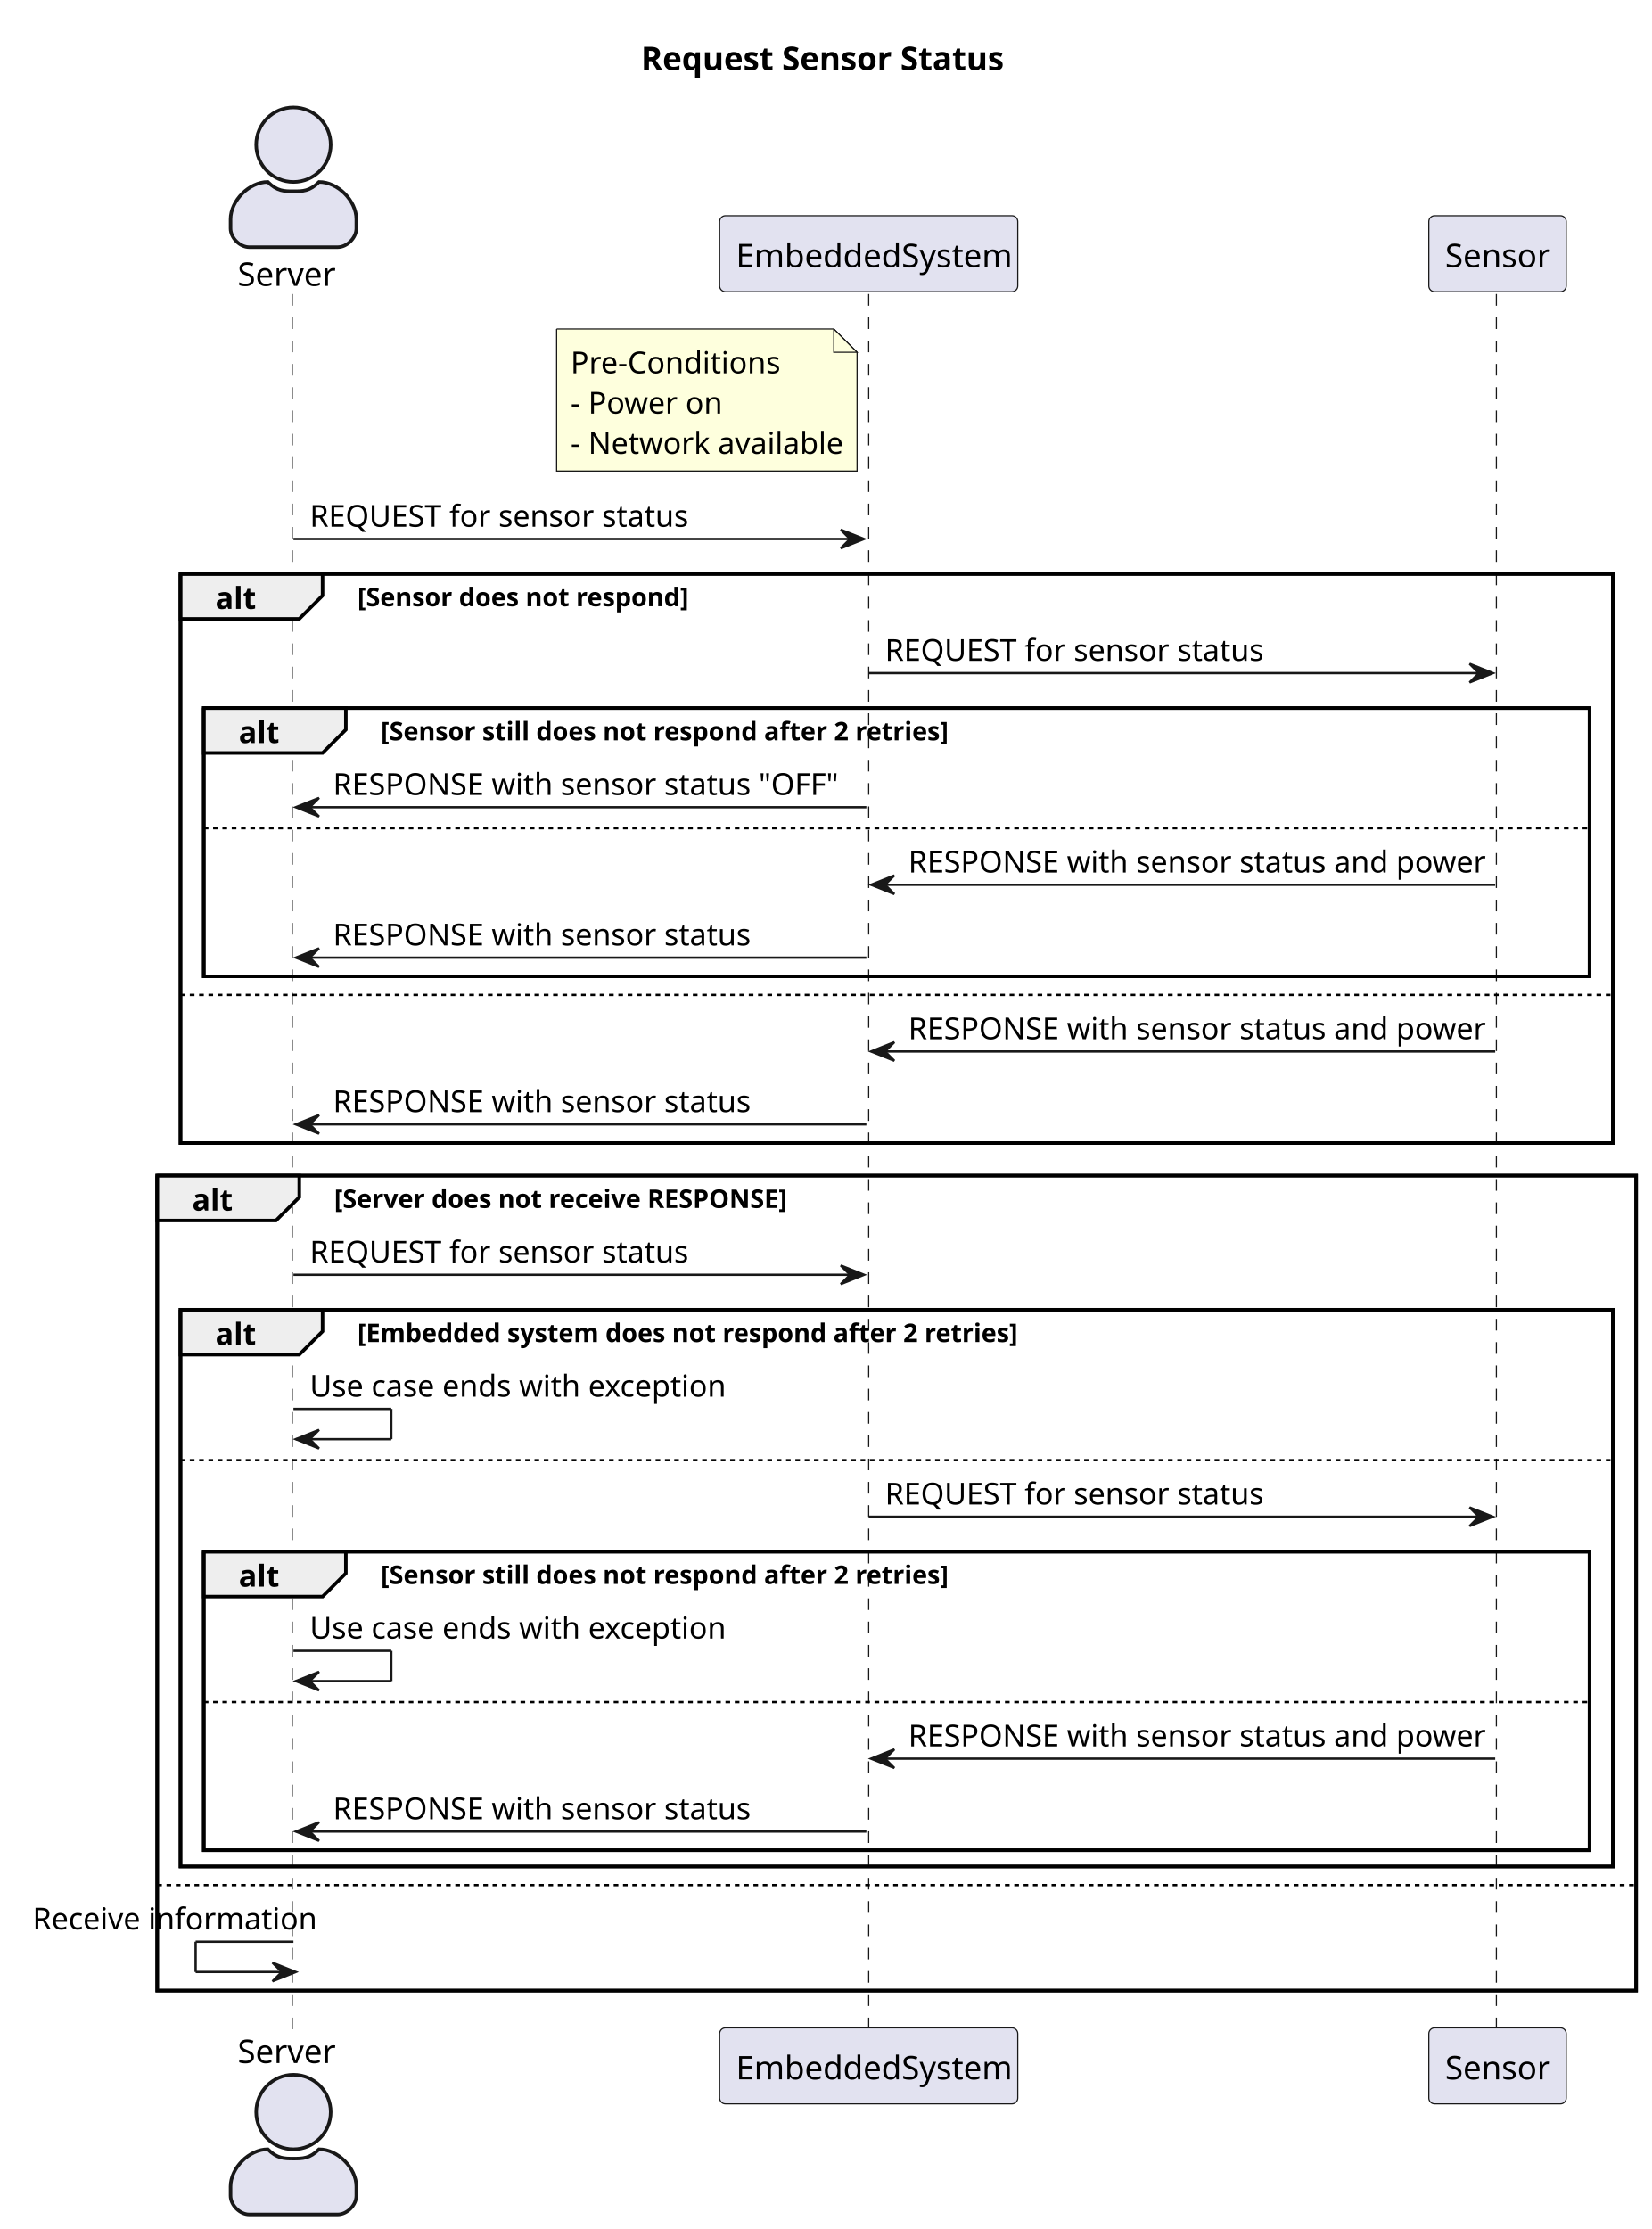
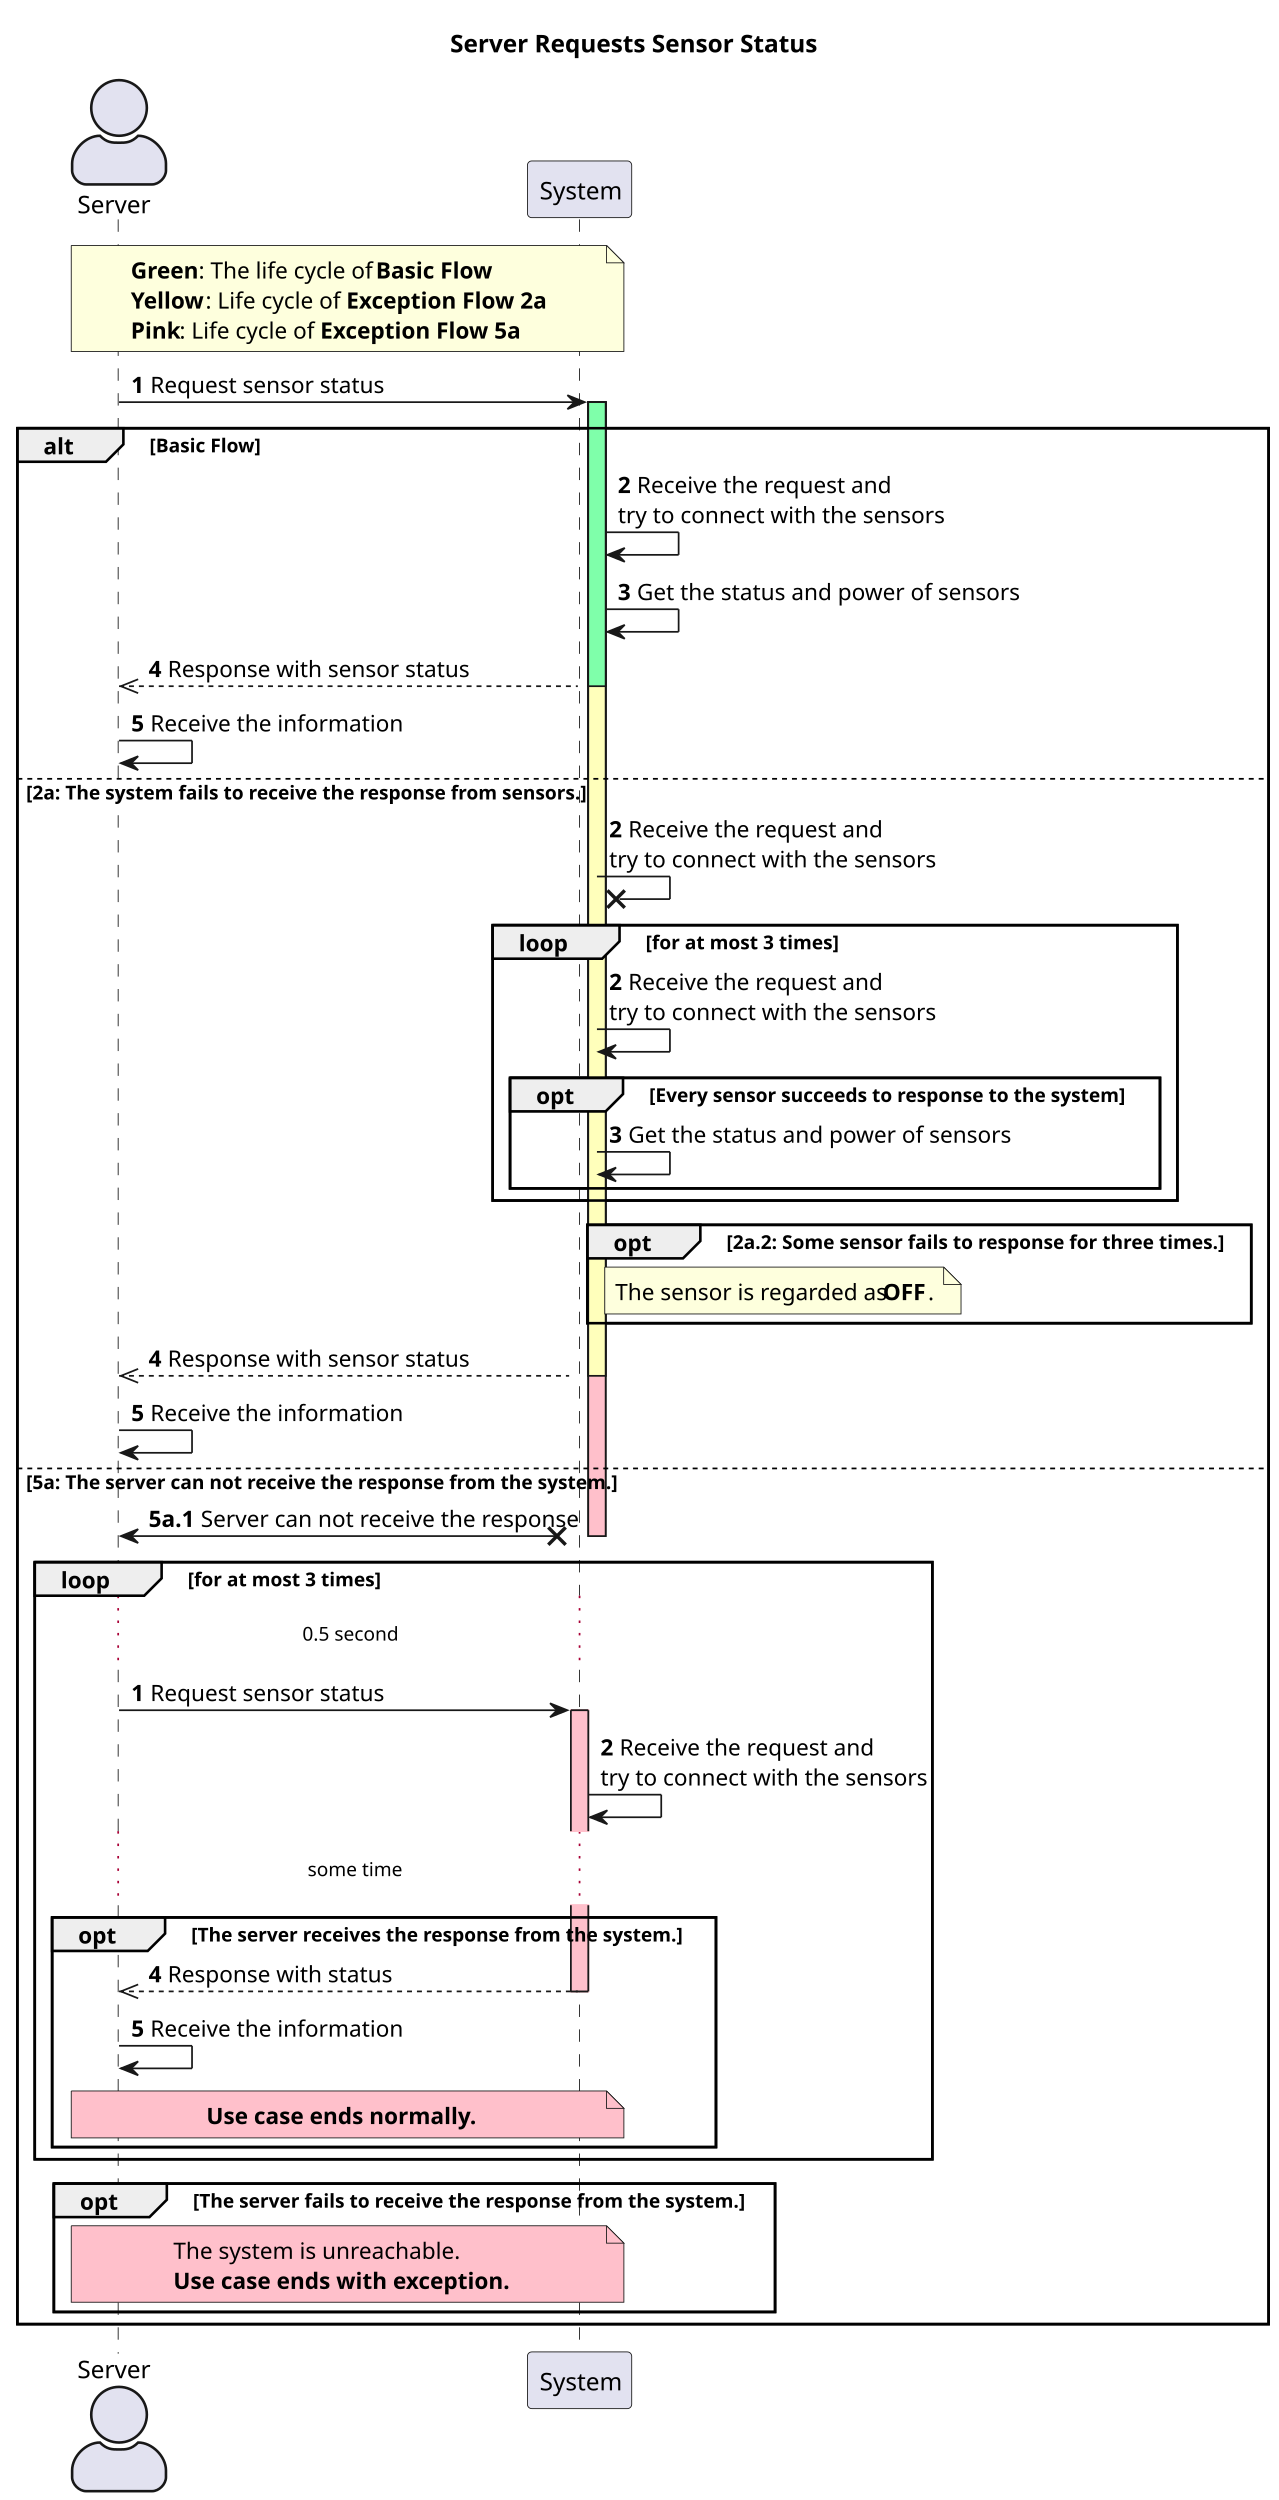
- <svg xmlns="http://www.w3.org/2000/svg" contentStyleType="text/css" height="957px" preserveAspectRatio="none" style="width:709px;height:957px;background:#FFFFFF;" version="1.1" viewBox="0 0 709 957" width="709px" zoomAndPan="magnify">
+ <svg xmlns="http://www.w3.org/2000/svg" contentStyleType="text/css" height="1008px" preserveAspectRatio="none" style="width:515px;height:1007px;background:#FFFFFF;" version="1.1" viewBox="0 0 515 1007" width="515.9px" zoomAndPan="magnify">
  <defs />
  <g>
-     <text fill="#000000" font-family="sans-serif" font-size="14" font-weight="bold" lengthAdjust="spacing" textLength="161" x="275.25" y="30.107">Request Sensor Status</text>
-     <rect fill="none" height="244.328" style="stroke:#000000;stroke-width:1.5;" width="615" x="77.5" y="246.406" />
-     <rect fill="none" height="115.164" style="stroke:#000000;stroke-width:1.5;" width="595" x="87.5" y="303.988" />
-     <rect fill="none" height="349.91" style="stroke:#000000;stroke-width:1.5;" width="635" x="67.5" y="504.734" />
-     <rect fill="none" height="239.037" style="stroke:#000000;stroke-width:1.5;" width="615" x="77.5" y="562.316" />
-     <rect fill="none" height="128.164" style="stroke:#000000;stroke-width:1.5;" width="595" x="87.5" y="666.189" />
-     <line style="stroke:#181818;stroke-width:0.5;stroke-dasharray:5.0,5.0;" x1="125.5" x2="125.5" y1="126.242" y2="871.644" />
-     <line style="stroke:#181818;stroke-width:0.5;stroke-dasharray:5.0,5.0;" x1="373" x2="373" y1="126.242" y2="871.644" />
-     <line style="stroke:#181818;stroke-width:0.5;stroke-dasharray:5.0,5.0;" x1="642.5" x2="642.5" y1="126.242" y2="871.644" />
-     <text fill="#000000" font-family="sans-serif" font-size="14" lengthAdjust="spacing" textLength="42" x="102" y="122.728">Server</text>
-     <ellipse cx="126" cy="62.121" fill="#E2E2F0" rx="16" ry="16" style="stroke:#181818;stroke-width:1.5;" />
-     <path d="M126,82.121 C130,82.121 133,82.121 137,78.121 C145,78.121 153,86.121 153,94.121 L153,98.121 C153,102.121 149,106.121 145,106.121 L107,106.121 C103,106.121 99,102.121 99,98.121 L99,94.121 C99,86.121 107,78.121 115,78.121 C119,82.121 122,82.121 126,82.121 " fill="#E2E2F0" style="stroke:#181818;stroke-width:1.5;" />
-     <text fill="#000000" font-family="sans-serif" font-size="14" lengthAdjust="spacing" textLength="42" x="102" y="885.752">Server</text>
-     <ellipse cx="126" cy="906.766" fill="#E2E2F0" rx="16" ry="16" style="stroke:#181818;stroke-width:1.5;" />
-     <path d="M126,926.766 C130,926.766 133,926.766 137,922.766 C145,922.766 153,930.766 153,938.766 L153,942.766 C153,946.766 149,950.766 145,950.766 L107,950.766 C103,950.766 99,946.766 99,942.766 L99,938.766 C99,930.766 107,922.766 115,922.766 C119,926.766 122,926.766 126,926.766 " fill="#E2E2F0" style="stroke:#181818;stroke-width:1.5;" />
-     <rect fill="#E2E2F0" height="32.621" rx="2.5" ry="2.5" style="stroke:#181818;stroke-width:0.5;" width="128" x="309" y="92.621" />
-     <text fill="#000000" font-family="sans-serif" font-size="14" lengthAdjust="spacing" textLength="114" x="316" y="114.728">EmbeddedSystem</text>
-     <rect fill="#E2E2F0" height="32.621" rx="2.5" ry="2.5" style="stroke:#181818;stroke-width:0.5;" width="128" x="309" y="870.644" />
-     <text fill="#000000" font-family="sans-serif" font-size="14" lengthAdjust="spacing" textLength="114" x="316" y="892.752">EmbeddedSystem</text>
-     <rect fill="#E2E2F0" height="32.621" rx="2.5" ry="2.5" style="stroke:#181818;stroke-width:0.5;" width="59" x="613.5" y="92.621" />
-     <text fill="#000000" font-family="sans-serif" font-size="14" lengthAdjust="spacing" textLength="45" x="620.5" y="114.728">Sensor</text>
-     <rect fill="#E2E2F0" height="32.621" rx="2.5" ry="2.5" style="stroke:#181818;stroke-width:0.5;" width="59" x="613.5" y="870.644" />
-     <text fill="#000000" font-family="sans-serif" font-size="14" lengthAdjust="spacing" textLength="45" x="620.5" y="892.752">Sensor</text>
-     <path d="M239,141.242 L239,202.242 L368,202.242 L368,151.242 L358,141.242 L239,141.242 " fill="#FEFFDD" style="stroke:#181818;stroke-width:0.5;" />
-     <path d="M358,141.242 L358,151.242 L368,151.242 L358,141.242 " fill="#FEFFDD" style="stroke:#181818;stroke-width:0.5;" />
-     <text fill="#000000" font-family="sans-serif" font-size="13" lengthAdjust="spacing" textLength="85" x="245" y="160.27">Pre-Conditions</text>
-     <text fill="#000000" font-family="sans-serif" font-size="13" lengthAdjust="spacing" textLength="62" x="245" y="177.561">- Power on</text>
-     <text fill="#000000" font-family="sans-serif" font-size="13" lengthAdjust="spacing" textLength="108" x="245" y="194.852">- Network available</text>
-     <polygon fill="#181818" points="361,227.406,371,231.406,361,235.406,365,231.406" style="stroke:#181818;stroke-width:1.0;" />
-     <line style="stroke:#181818;stroke-width:1.0;" x1="126" x2="367" y1="231.406" y2="231.406" />
-     <text fill="#000000" font-family="sans-serif" font-size="13" lengthAdjust="spacing" textLength="163" x="133" y="226.144">REQUEST for sensor status</text>
-     <path d="M77.5,246.406 L138.5,246.406 L138.5,255.697 L128.5,265.697 L77.5,265.697 L77.5,246.406 " fill="#EEEEEE" style="stroke:#000000;stroke-width:1.5;" />
-     <rect fill="none" height="244.328" style="stroke:#000000;stroke-width:1.5;" width="615" x="77.5" y="246.406" />
-     <text fill="#000000" font-family="sans-serif" font-size="13" font-weight="bold" lengthAdjust="spacing" textLength="16" x="92.5" y="261.435">alt</text>
-     <text fill="#000000" font-family="sans-serif" font-size="11" font-weight="bold" lengthAdjust="spacing" textLength="150" x="153.5" y="260.276">[Sensor does not respond]</text>
-     <polygon fill="#181818" points="631,284.988,641,288.988,631,292.988,635,288.988" style="stroke:#181818;stroke-width:1.0;" />
-     <line style="stroke:#181818;stroke-width:1.0;" x1="373" x2="637" y1="288.988" y2="288.988" />
-     <text fill="#000000" font-family="sans-serif" font-size="13" lengthAdjust="spacing" textLength="163" x="380" y="283.726">REQUEST for sensor status</text>
-     <path d="M87.5,303.988 L148.5,303.988 L148.5,313.279 L138.5,323.279 L87.5,323.279 L87.5,303.988 " fill="#EEEEEE" style="stroke:#000000;stroke-width:1.5;" />
-     <rect fill="none" height="115.164" style="stroke:#000000;stroke-width:1.5;" width="595" x="87.5" y="303.988" />
-     <text fill="#000000" font-family="sans-serif" font-size="13" font-weight="bold" lengthAdjust="spacing" textLength="16" x="102.5" y="319.017">alt</text>
-     <text fill="#000000" font-family="sans-serif" font-size="11" font-weight="bold" lengthAdjust="spacing" textLength="252" x="163.5" y="317.858">[Sensor still does not respond after 2 retries]</text>
-     <polygon fill="#181818" points="137,342.57,127,346.57,137,350.57,133,346.57" style="stroke:#181818;stroke-width:1.0;" />
-     <line style="stroke:#181818;stroke-width:1.0;" x1="131" x2="372" y1="346.57" y2="346.57" />
-     <text fill="#000000" font-family="sans-serif" font-size="13" lengthAdjust="spacing" textLength="223" x="143" y="341.308">RESPONSE with sensor status "OFF"</text>
-     <line style="stroke:#000000;stroke-width:1.0;stroke-dasharray:2.0,2.0;" x1="87.5" x2="682.5" y1="355.57" y2="355.57" />
-     <polygon fill="#181818" points="384,375.861,374,379.861,384,383.861,380,379.861" style="stroke:#181818;stroke-width:1.0;" />
-     <line style="stroke:#181818;stroke-width:1.0;" x1="378" x2="642" y1="379.861" y2="379.861" />
-     <text fill="#000000" font-family="sans-serif" font-size="13" lengthAdjust="spacing" textLength="246" x="390" y="374.599">RESPONSE with sensor status and power</text>
-     <polygon fill="#181818" points="137,407.152,127,411.152,137,415.152,133,411.152" style="stroke:#181818;stroke-width:1.0;" />
-     <line style="stroke:#181818;stroke-width:1.0;" x1="131" x2="372" y1="411.152" y2="411.152" />
-     <text fill="#000000" font-family="sans-serif" font-size="13" lengthAdjust="spacing" textLength="183" x="143" y="405.89">RESPONSE with sensor status</text>
-     <line style="stroke:#000000;stroke-width:1.0;stroke-dasharray:2.0,2.0;" x1="77.5" x2="692.5" y1="427.152" y2="427.152" />
-     <polygon fill="#181818" points="384,447.443,374,451.443,384,455.443,380,451.443" style="stroke:#181818;stroke-width:1.0;" />
-     <line style="stroke:#181818;stroke-width:1.0;" x1="378" x2="642" y1="451.443" y2="451.443" />
-     <text fill="#000000" font-family="sans-serif" font-size="13" lengthAdjust="spacing" textLength="246" x="390" y="446.181">RESPONSE with sensor status and power</text>
-     <polygon fill="#181818" points="137,478.734,127,482.734,137,486.734,133,482.734" style="stroke:#181818;stroke-width:1.0;" />
-     <line style="stroke:#181818;stroke-width:1.0;" x1="131" x2="372" y1="482.734" y2="482.734" />
-     <text fill="#000000" font-family="sans-serif" font-size="13" lengthAdjust="spacing" textLength="183" x="143" y="477.472">RESPONSE with sensor status</text>
-     <path d="M67.5,504.734 L128.5,504.734 L128.5,514.025 L118.5,524.025 L67.5,524.025 L67.5,504.734 " fill="#EEEEEE" style="stroke:#000000;stroke-width:1.5;" />
-     <rect fill="none" height="349.91" style="stroke:#000000;stroke-width:1.5;" width="635" x="67.5" y="504.734" />
-     <text fill="#000000" font-family="sans-serif" font-size="13" font-weight="bold" lengthAdjust="spacing" textLength="16" x="82.5" y="519.763">alt</text>
-     <text fill="#000000" font-family="sans-serif" font-size="11" font-weight="bold" lengthAdjust="spacing" textLength="199" x="143.5" y="518.605">[Server does not receive RESPONSE]</text>
-     <polygon fill="#181818" points="361,543.316,371,547.316,361,551.316,365,547.316" style="stroke:#181818;stroke-width:1.0;" />
-     <line style="stroke:#181818;stroke-width:1.0;" x1="126" x2="367" y1="547.316" y2="547.316" />
-     <text fill="#000000" font-family="sans-serif" font-size="13" lengthAdjust="spacing" textLength="163" x="133" y="542.054">REQUEST for sensor status</text>
-     <path d="M77.5,562.316 L138.5,562.316 L138.5,571.607 L128.5,581.607 L77.5,581.607 L77.5,562.316 " fill="#EEEEEE" style="stroke:#000000;stroke-width:1.5;" />
-     <rect fill="none" height="239.037" style="stroke:#000000;stroke-width:1.5;" width="615" x="77.5" y="562.316" />
-     <text fill="#000000" font-family="sans-serif" font-size="13" font-weight="bold" lengthAdjust="spacing" textLength="16" x="92.5" y="577.345">alt</text>
-     <text fill="#000000" font-family="sans-serif" font-size="11" font-weight="bold" lengthAdjust="spacing" textLength="293" x="153.5" y="576.187">[Embedded system does not respond after 2 retries]</text>
-     <line style="stroke:#181818;stroke-width:1.0;" x1="126" x2="168" y1="604.898" y2="604.898" />
-     <line style="stroke:#181818;stroke-width:1.0;" x1="168" x2="168" y1="604.898" y2="617.898" />
-     <line style="stroke:#181818;stroke-width:1.0;" x1="127" x2="168" y1="617.898" y2="617.898" />
-     <polygon fill="#181818" points="137,613.898,127,617.898,137,621.898,133,617.898" style="stroke:#181818;stroke-width:1.0;" />
-     <text fill="#000000" font-family="sans-serif" font-size="13" lengthAdjust="spacing" textLength="174" x="133" y="599.636">Use case ends with exception</text>
-     <line style="stroke:#000000;stroke-width:1.0;stroke-dasharray:2.0,2.0;" x1="77.5" x2="692.5" y1="626.898" y2="626.898" />
-     <polygon fill="#181818" points="631,647.189,641,651.189,631,655.189,635,651.189" style="stroke:#181818;stroke-width:1.0;" />
-     <line style="stroke:#181818;stroke-width:1.0;" x1="373" x2="637" y1="651.189" y2="651.189" />
-     <text fill="#000000" font-family="sans-serif" font-size="13" lengthAdjust="spacing" textLength="163" x="380" y="645.927">REQUEST for sensor status</text>
-     <path d="M87.5,666.189 L148.5,666.189 L148.5,675.481 L138.5,685.481 L87.5,685.481 L87.5,666.189 " fill="#EEEEEE" style="stroke:#000000;stroke-width:1.5;" />
-     <rect fill="none" height="128.164" style="stroke:#000000;stroke-width:1.5;" width="595" x="87.5" y="666.189" />
-     <text fill="#000000" font-family="sans-serif" font-size="13" font-weight="bold" lengthAdjust="spacing" textLength="16" x="102.5" y="681.218">alt</text>
-     <text fill="#000000" font-family="sans-serif" font-size="11" font-weight="bold" lengthAdjust="spacing" textLength="252" x="163.5" y="680.06">[Sensor still does not respond after 2 retries]</text>
-     <line style="stroke:#181818;stroke-width:1.0;" x1="126" x2="168" y1="708.771" y2="708.771" />
-     <line style="stroke:#181818;stroke-width:1.0;" x1="168" x2="168" y1="708.771" y2="721.771" />
-     <line style="stroke:#181818;stroke-width:1.0;" x1="127" x2="168" y1="721.771" y2="721.771" />
-     <polygon fill="#181818" points="137,717.771,127,721.771,137,725.771,133,721.771" style="stroke:#181818;stroke-width:1.0;" />
-     <text fill="#000000" font-family="sans-serif" font-size="13" lengthAdjust="spacing" textLength="174" x="133" y="703.509">Use case ends with exception</text>
-     <line style="stroke:#000000;stroke-width:1.0;stroke-dasharray:2.0,2.0;" x1="87.5" x2="682.5" y1="730.771" y2="730.771" />
-     <polygon fill="#181818" points="384,751.062,374,755.062,384,759.062,380,755.062" style="stroke:#181818;stroke-width:1.0;" />
-     <line style="stroke:#181818;stroke-width:1.0;" x1="378" x2="642" y1="755.062" y2="755.062" />
-     <text fill="#000000" font-family="sans-serif" font-size="13" lengthAdjust="spacing" textLength="246" x="390" y="749.8">RESPONSE with sensor status and power</text>
-     <polygon fill="#181818" points="137,782.354,127,786.354,137,790.354,133,786.354" style="stroke:#181818;stroke-width:1.0;" />
-     <line style="stroke:#181818;stroke-width:1.0;" x1="131" x2="372" y1="786.354" y2="786.354" />
-     <text fill="#000000" font-family="sans-serif" font-size="13" lengthAdjust="spacing" textLength="183" x="143" y="781.091">RESPONSE with sensor status</text>
-     <line style="stroke:#000000;stroke-width:1.0;stroke-dasharray:2.0,2.0;" x1="67.5" x2="702.5" y1="809.354" y2="809.354" />
-     <line style="stroke:#181818;stroke-width:1.0;" x1="84" x2="126" y1="833.644" y2="833.644" />
-     <line style="stroke:#181818;stroke-width:1.0;" x1="84" x2="84" y1="833.644" y2="846.644" />
-     <line style="stroke:#181818;stroke-width:1.0;" x1="84" x2="125" y1="846.644" y2="846.644" />
-     <polygon fill="#181818" points="117,842.644,127,846.644,117,850.644,121,846.644" style="stroke:#181818;stroke-width:1.0;" />
-     <text fill="#000000" font-family="sans-serif" font-size="13" lengthAdjust="spacing" textLength="112" x="14" y="828.382">Receive information</text>
+     <text fill="#000000" font-family="sans-serif" font-size="9.8" font-weight="bold" lengthAdjust="spacing" textLength="154.7" x="181.3" y="21.075">Server Requests Sensor Status</text>
+     <rect fill="#FFC0CB" height="456.75" style="stroke:#181818;stroke-width:0.7;" width="7" x="236.95" y="161.984" />
+     <rect fill="#FFFFBB" height="392.201" style="stroke:#181818;stroke-width:0.7;" width="7" x="236.95" y="161.984" />
+     <rect fill="#7FFFAA" height="114.419" style="stroke:#181818;stroke-width:0.7;" width="7" x="236.95" y="161.984" />
+     <rect fill="#FFC0CB" height="48.707" style="stroke:#FFC0CB;stroke-width:0.7;" width="7" x="229.95" y="688.883" />
+     <line style="stroke:#181818;stroke-width:0.7;" x1="229.95" x2="229.95" y1="688.883" y2="737.591" />
+     <line style="stroke:#181818;stroke-width:0.7;" x1="236.95" x2="236.95" y1="688.883" y2="737.591" />
+     <line style="stroke:#181818;stroke-width:0.7;" x1="229.95" x2="236.95" y1="688.883" y2="688.883" />
+     <rect fill="#FFC0CB" height="34.707" style="stroke:#FFC0CB;stroke-width:0.7;" width="7" x="229.95" y="767.432" />
+     <line style="stroke:#181818;stroke-width:0.7;" x1="229.95" x2="229.95" y1="767.432" y2="802.14" />
+     <line style="stroke:#181818;stroke-width:0.7;" x1="236.95" x2="236.95" y1="767.432" y2="802.14" />
+     <line style="stroke:#181818;stroke-width:0.7;" x1="229.95" x2="236.95" y1="802.14" y2="802.14" />
+     <rect fill="none" height="763.674" style="stroke:#000000;stroke-width:1.05;" width="504" x="7" y="172.484" />
+     <rect fill="none" height="110.919" style="stroke:#000000;stroke-width:1.05;" width="275.8" x="198.45" y="372.656" />
+     <rect fill="none" height="44.507" style="stroke:#000000;stroke-width:1.05;" width="261.8" x="205.45" y="434.167" />
+     <rect fill="none" height="39.607" style="stroke:#000000;stroke-width:1.05;" width="267.4" x="236.6" y="493.374" />
+     <rect fill="none" height="240.513" style="stroke:#000000;stroke-width:1.05;" width="361.55" x="14" y="629.234" />
+     <rect fill="none" height="92.515" style="stroke:#000000;stroke-width:1.05;" width="267.4" x="21" y="772.332" />
+     <rect fill="none" height="51.711" style="stroke:#000000;stroke-width:1.05;" width="290.5" x="21.7" y="879.547" />
+     <line style="stroke:#181818;stroke-width:0.35;stroke-dasharray:5.0,5.0;" x1="47.6" x2="47.6" y1="88.37" y2="642.738" />
+     <line style="stroke:#A80036;stroke-width:0.7;stroke-dasharray:1.0,4.0;" x1="47.6" x2="47.6" y1="642.738" y2="672.58" />
+     <line style="stroke:#181818;stroke-width:0.35;stroke-dasharray:5.0,5.0;" x1="47.6" x2="47.6" y1="672.58" y2="737.591" />
+     <line style="stroke:#A80036;stroke-width:0.7;stroke-dasharray:1.0,4.0;" x1="47.6" x2="47.6" y1="737.591" y2="767.432" />
+     <line style="stroke:#181818;stroke-width:0.35;stroke-dasharray:5.0,5.0;" x1="47.6" x2="47.6" y1="767.432" y2="948.058" />
+     <line style="stroke:#181818;stroke-width:0.35;stroke-dasharray:5.0,5.0;" x1="233.45" x2="233.45" y1="88.37" y2="642.738" />
+     <line style="stroke:#A80036;stroke-width:0.7;stroke-dasharray:1.0,4.0;" x1="233.45" x2="233.45" y1="642.738" y2="672.58" />
+     <line style="stroke:#181818;stroke-width:0.35;stroke-dasharray:5.0,5.0;" x1="233.45" x2="233.45" y1="672.58" y2="737.591" />
+     <line style="stroke:#A80036;stroke-width:0.7;stroke-dasharray:1.0,4.0;" x1="233.45" x2="233.45" y1="737.591" y2="767.432" />
+     <line style="stroke:#181818;stroke-width:0.35;stroke-dasharray:5.0,5.0;" x1="233.45" x2="233.45" y1="767.432" y2="948.058" />
+     <text fill="#000000" font-family="sans-serif" font-size="9.8" lengthAdjust="spacing" textLength="29.4" x="31.15" y="85.91">Server</text>
+     <ellipse cx="47.95" cy="43.485" fill="#E2E2F0" rx="11.2" ry="11.2" style="stroke:#181818;stroke-width:1.05;" />
+     <path d="M47.95,57.485 C50.75,57.485 52.85,57.485 55.65,54.685 C61.25,54.685 66.85,60.285 66.85,65.885 L66.85,68.685 C66.85,71.485 64.05,74.285 61.25,74.285 L34.65,74.285 C31.85,74.285 29.05,71.485 29.05,68.685 L29.05,65.885 C29.05,60.285 34.65,54.685 40.25,54.685 C43.05,57.485 45.15,57.485 47.95,57.485 " fill="#E2E2F0" style="stroke:#181818;stroke-width:1.05;" />
+     <text fill="#000000" font-family="sans-serif" font-size="9.8" lengthAdjust="spacing" textLength="29.4" x="31.15" y="957.934">Server</text>
+     <ellipse cx="47.95" cy="972.643" fill="#E2E2F0" rx="11.2" ry="11.2" style="stroke:#181818;stroke-width:1.05;" />
+     <path d="M47.95,986.643 C50.75,986.643 52.85,986.643 55.65,983.843 C61.25,983.843 66.85,989.443 66.85,995.043 L66.85,997.843 C66.85,1000.643 64.05,1003.443 61.25,1003.443 L34.65,1003.443 C31.85,1003.443 29.05,1000.643 29.05,997.843 L29.05,995.043 C29.05,989.443 34.65,983.843 40.25,983.843 C43.05,986.643 45.15,986.643 47.95,986.643 " fill="#E2E2F0" style="stroke:#181818;stroke-width:1.05;" />
+     <rect fill="#E2E2F0" height="22.835" rx="1.75" ry="1.75" style="stroke:#181818;stroke-width:0.35;" width="42" x="212.45" y="64.835" />
+     <text fill="#000000" font-family="sans-serif" font-size="9.8" lengthAdjust="spacing" textLength="32.2" x="217.35" y="80.31">System</text>
+     <rect fill="#E2E2F0" height="22.835" rx="1.75" ry="1.75" style="stroke:#181818;stroke-width:0.35;" width="42" x="212.45" y="947.358" />
+     <text fill="#000000" font-family="sans-serif" font-size="9.8" lengthAdjust="spacing" textLength="32.2" x="217.35" y="962.834">System</text>
+     <rect fill="#FFC0CB" height="456.75" style="stroke:#181818;stroke-width:0.7;" width="7" x="236.95" y="161.984" />
+     <rect fill="#FFFFBB" height="392.201" style="stroke:#181818;stroke-width:0.7;" width="7" x="236.95" y="161.984" />
+     <rect fill="#7FFFAA" height="114.419" style="stroke:#181818;stroke-width:0.7;" width="7" x="236.95" y="161.984" />
+     <rect fill="#FFC0CB" height="48.707" style="stroke:#FFC0CB;stroke-width:0.7;" width="7" x="229.95" y="688.883" />
+     <line style="stroke:#181818;stroke-width:0.7;" x1="229.95" x2="229.95" y1="688.883" y2="737.591" />
+     <line style="stroke:#181818;stroke-width:0.7;" x1="236.95" x2="236.95" y1="688.883" y2="737.591" />
+     <line style="stroke:#181818;stroke-width:0.7;" x1="229.95" x2="236.95" y1="688.883" y2="688.883" />
+     <rect fill="#FFC0CB" height="34.707" style="stroke:#FFC0CB;stroke-width:0.7;" width="7" x="229.95" y="767.432" />
+     <line style="stroke:#181818;stroke-width:0.7;" x1="229.95" x2="229.95" y1="767.432" y2="802.14" />
+     <line style="stroke:#181818;stroke-width:0.7;" x1="236.95" x2="236.95" y1="767.432" y2="802.14" />
+     <line style="stroke:#181818;stroke-width:0.7;" x1="229.95" x2="236.95" y1="802.14" y2="802.14" />
+     <path d="M28.7,98.87 L28.7,141.57 L251.3,141.57 L251.3,105.87 L244.3,98.87 L28.7,98.87 " fill="#FEFFDD" style="stroke:#181818;stroke-width:0.35;" />
+     <path d="M244.3,98.87 L244.3,105.87 L251.3,105.87 L244.3,98.87 " fill="#FEFFDD" style="stroke:#181818;stroke-width:0.35;" />
+     <text fill="#000000" font-family="sans-serif" font-size="9.1" font-weight="bold" lengthAdjust="spacing" textLength="27.3" x="52.675" y="112.189">Green</text>
+     <text fill="#000000" font-family="sans-serif" font-size="9.1" lengthAdjust="spacing" textLength="68.6" x="79.975" y="112.189">: The life cycle of</text>
+     <text fill="#000000" font-family="sans-serif" font-size="9.1" font-weight="bold" lengthAdjust="spacing" textLength="48.3" x="151.375" y="112.189">Basic Flow</text>
+     <text fill="#000000" font-family="sans-serif" font-size="9.1" font-weight="bold" lengthAdjust="spacing" textLength="30.1" x="52.675" y="124.293">Yellow</text>
+     <text fill="#000000" font-family="sans-serif" font-size="9.1" lengthAdjust="spacing" textLength="53.9" x="82.775" y="124.293">: Life cycle of</text>
+     <text fill="#000000" font-family="sans-serif" font-size="9.1" font-weight="bold" lengthAdjust="spacing" textLength="81.9" x="139.475" y="124.293">Exception Flow 2a</text>
+     <text fill="#000000" font-family="sans-serif" font-size="9.1" font-weight="bold" lengthAdjust="spacing" textLength="19.6" x="52.675" y="136.397">Pink</text>
+     <text fill="#000000" font-family="sans-serif" font-size="9.1" lengthAdjust="spacing" textLength="53.9" x="72.275" y="136.397">: Life cycle of</text>
+     <text fill="#000000" font-family="sans-serif" font-size="9.1" font-weight="bold" lengthAdjust="spacing" textLength="81.9" x="128.975" y="136.397">Exception Flow 5a</text>
+     <polygon fill="#181818" points="228.55,159.184,235.55,161.984,228.55,164.784,231.35,161.984" style="stroke:#181818;stroke-width:0.7;" />
+     <line style="stroke:#181818;stroke-width:0.7;" x1="47.95" x2="232.75" y1="161.984" y2="161.984" />
+     <text fill="#000000" font-family="sans-serif" font-size="9.1" font-weight="bold" lengthAdjust="spacing" textLength="4.9" x="52.85" y="158.3">1</text>
+     <text fill="#000000" font-family="sans-serif" font-size="9.1" lengthAdjust="spacing" textLength="91.7" x="60.55" y="158.3">Request sensor status</text>
+     <path d="M7,172.484 L49.7,172.484 L49.7,178.988 L42.7,185.988 L7,185.988 L7,172.484 " fill="#EEEEEE" style="stroke:#000000;stroke-width:1.05;" />
+     <rect fill="none" height="763.674" style="stroke:#000000;stroke-width:1.05;" width="504" x="7" y="172.484" />
+     <text fill="#000000" font-family="sans-serif" font-size="9.1" font-weight="bold" lengthAdjust="spacing" textLength="11.2" x="17.5" y="183.004">alt</text>
+     <text fill="#000000" font-family="sans-serif" font-size="7.7" font-weight="bold" lengthAdjust="spacing" textLength="46.2" x="60.2" y="182.194">[Basic Flow]</text>
+     <line style="stroke:#181818;stroke-width:0.7;" x1="243.95" x2="273.35" y1="214.395" y2="214.395" />
+     <line style="stroke:#181818;stroke-width:0.7;" x1="273.35" x2="273.35" y1="214.395" y2="223.495" />
+     <line style="stroke:#181818;stroke-width:0.7;" x1="244.65" x2="273.35" y1="223.495" y2="223.495" />
+     <polygon fill="#181818" points="251.65,220.696,244.65,223.495,251.65,226.296,248.85,223.495" style="stroke:#181818;stroke-width:0.7;" />
+     <text fill="#000000" font-family="sans-serif" font-size="9.1" font-weight="bold" lengthAdjust="spacing" textLength="4.9" x="248.85" y="198.608">2</text>
+     <text fill="#000000" font-family="sans-serif" font-size="9.1" lengthAdjust="spacing" textLength="97.3" x="256.55" y="198.608">Receive the request and</text>
+     <text fill="#000000" font-family="sans-serif" font-size="9.1" lengthAdjust="spacing" textLength="125.3" x="248.85" y="210.712">try to connect with the sensors</text>
+     <line style="stroke:#181818;stroke-width:0.7;" x1="243.95" x2="273.35" y1="245.399" y2="245.399" />
+     <line style="stroke:#181818;stroke-width:0.7;" x1="273.35" x2="273.35" y1="245.399" y2="254.499" />
+     <line style="stroke:#181818;stroke-width:0.7;" x1="244.65" x2="273.35" y1="254.499" y2="254.499" />
+     <polygon fill="#181818" points="251.65,251.699,244.65,254.499,251.65,257.299,248.85,254.499" style="stroke:#181818;stroke-width:0.7;" />
+     <text fill="#000000" font-family="sans-serif" font-size="9.1" font-weight="bold" lengthAdjust="spacing" textLength="4.9" x="248.85" y="241.715">3</text>
+     <text fill="#000000" font-family="sans-serif" font-size="9.1" lengthAdjust="spacing" textLength="147" x="256.55" y="241.715">Get the status and power of sensors</text>
+     <line style="stroke:#181818;stroke-width:0.7;" x1="48.65" x2="55.65" y1="276.403" y2="273.603" />
+     <line style="stroke:#181818;stroke-width:0.7;" x1="48.65" x2="55.65" y1="276.403" y2="279.203" />
+     <line style="stroke:#181818;stroke-width:0.7;stroke-dasharray:2.0,2.0;" x1="47.95" x2="232.75" y1="276.403" y2="276.403" />
+     <text fill="#000000" font-family="sans-serif" font-size="9.1" font-weight="bold" lengthAdjust="spacing" textLength="4.9" x="59.85" y="272.719">4</text>
+     <text fill="#000000" font-family="sans-serif" font-size="9.1" lengthAdjust="spacing" textLength="117.6" x="67.55" y="272.719">Response with sensor status</text>
+     <line style="stroke:#181818;stroke-width:0.7;" x1="47.95" x2="77.35" y1="298.307" y2="298.307" />
+     <line style="stroke:#181818;stroke-width:0.7;" x1="77.35" x2="77.35" y1="298.307" y2="307.407" />
+     <line style="stroke:#181818;stroke-width:0.7;" x1="48.65" x2="77.35" y1="307.407" y2="307.407" />
+     <polygon fill="#181818" points="55.65,304.607,48.65,307.407,55.65,310.207,52.85,307.407" style="stroke:#181818;stroke-width:0.7;" />
+     <text fill="#000000" font-family="sans-serif" font-size="9.1" font-weight="bold" lengthAdjust="spacing" textLength="4.9" x="52.85" y="294.623">5</text>
+     <text fill="#000000" font-family="sans-serif" font-size="9.1" lengthAdjust="spacing" textLength="93.8" x="60.55" y="294.623">Receive the information</text>
+     <line style="stroke:#000000;stroke-width:0.7;stroke-dasharray:2.0,2.0;" x1="7" x2="511" y1="313.707" y2="313.707" />
+     <text fill="#000000" font-family="sans-serif" font-size="7.7" font-weight="bold" lengthAdjust="spacing" textLength="235.9" x="10.5" y="322.016">[2a: The system fails to receive the response from sensors.]</text>
+     <line style="stroke:#181818;stroke-width:0.7;" x1="240.45" x2="269.85" y1="353.056" y2="353.056" />
+     <line style="stroke:#181818;stroke-width:0.7;" x1="269.85" x2="269.85" y1="353.056" y2="362.156" />
+     <line style="stroke:#181818;stroke-width:0.7;" x1="249.55" x2="269.85" y1="362.156" y2="362.156" />
+     <line style="stroke:#181818;stroke-width:1.4;" x1="244.65" x2="251.65" y1="358.656" y2="365.656" />
+     <line style="stroke:#181818;stroke-width:1.4;" x1="244.65" x2="251.65" y1="365.656" y2="358.656" />
+     <text fill="#000000" font-family="sans-serif" font-size="9.1" font-weight="bold" lengthAdjust="spacing" textLength="4.9" x="245.35" y="337.268">2</text>
+     <text fill="#000000" font-family="sans-serif" font-size="9.1" lengthAdjust="spacing" textLength="97.3" x="253.05" y="337.268">Receive the request and</text>
+     <text fill="#000000" font-family="sans-serif" font-size="9.1" lengthAdjust="spacing" textLength="125.3" x="245.35" y="349.372">try to connect with the sensors</text>
+     <path d="M198.45,372.656 L249.55,372.656 L249.55,379.159 L242.55,386.159 L198.45,386.159 L198.45,372.656 " fill="#EEEEEE" style="stroke:#000000;stroke-width:1.05;" />
+     <rect fill="none" height="110.919" style="stroke:#000000;stroke-width:1.05;" width="275.8" x="198.45" y="372.656" />
+     <text fill="#000000" font-family="sans-serif" font-size="9.1" font-weight="bold" lengthAdjust="spacing" textLength="19.6" x="208.95" y="383.175">loop</text>
+     <text fill="#000000" font-family="sans-serif" font-size="7.7" font-weight="bold" lengthAdjust="spacing" textLength="79.1" x="260.05" y="382.365">[for at most 3 times]</text>
+     <line style="stroke:#181818;stroke-width:0.7;" x1="240.45" x2="269.85" y1="414.567" y2="414.567" />
+     <line style="stroke:#181818;stroke-width:0.7;" x1="269.85" x2="269.85" y1="414.567" y2="423.667" />
+     <line style="stroke:#181818;stroke-width:0.7;" x1="241.15" x2="269.85" y1="423.667" y2="423.667" />
+     <polygon fill="#181818" points="248.15,420.867,241.15,423.667,248.15,426.467,245.35,423.667" style="stroke:#181818;stroke-width:0.7;" />
+     <text fill="#000000" font-family="sans-serif" font-size="9.1" font-weight="bold" lengthAdjust="spacing" textLength="4.9" x="245.35" y="398.779">2</text>
+     <text fill="#000000" font-family="sans-serif" font-size="9.1" lengthAdjust="spacing" textLength="97.3" x="253.05" y="398.779">Receive the request and</text>
+     <text fill="#000000" font-family="sans-serif" font-size="9.1" lengthAdjust="spacing" textLength="125.3" x="245.35" y="410.883">try to connect with the sensors</text>
+     <path d="M205.45,434.167 L250.95,434.167 L250.95,440.671 L243.95,447.671 L205.45,447.671 L205.45,434.167 " fill="#EEEEEE" style="stroke:#000000;stroke-width:1.05;" />
+     <rect fill="none" height="44.507" style="stroke:#000000;stroke-width:1.05;" width="261.8" x="205.45" y="434.167" />
+     <text fill="#000000" font-family="sans-serif" font-size="9.1" font-weight="bold" lengthAdjust="spacing" textLength="14" x="215.95" y="444.687">opt</text>
+     <text fill="#000000" font-family="sans-serif" font-size="7.7" font-weight="bold" lengthAdjust="spacing" textLength="202.3" x="261.45" y="443.876">[Every sensor succeeds to response to the system]</text>
+     <line style="stroke:#181818;stroke-width:0.7;" x1="240.45" x2="269.85" y1="463.974" y2="463.974" />
+     <line style="stroke:#181818;stroke-width:0.7;" x1="269.85" x2="269.85" y1="463.974" y2="473.074" />
+     <line style="stroke:#181818;stroke-width:0.7;" x1="241.15" x2="269.85" y1="473.074" y2="473.074" />
+     <polygon fill="#181818" points="248.15,470.274,241.15,473.074,248.15,475.874,245.35,473.074" style="stroke:#181818;stroke-width:0.7;" />
+     <text fill="#000000" font-family="sans-serif" font-size="9.1" font-weight="bold" lengthAdjust="spacing" textLength="4.9" x="245.35" y="460.29">3</text>
+     <text fill="#000000" font-family="sans-serif" font-size="9.1" lengthAdjust="spacing" textLength="147" x="253.05" y="460.29">Get the status and power of sensors</text>
+     <path d="M236.6,493.374 L282.1,493.374 L282.1,499.878 L275.1,506.878 L236.6,506.878 L236.6,493.374 " fill="#EEEEEE" style="stroke:#000000;stroke-width:1.05;" />
+     <rect fill="none" height="39.607" style="stroke:#000000;stroke-width:1.05;" width="267.4" x="236.6" y="493.374" />
+     <text fill="#000000" font-family="sans-serif" font-size="9.1" font-weight="bold" lengthAdjust="spacing" textLength="14" x="247.1" y="503.894">opt</text>
+     <text fill="#000000" font-family="sans-serif" font-size="7.7" font-weight="bold" lengthAdjust="spacing" textLength="207.9" x="292.6" y="503.083">[2a.2: Some sensor fails to response for three times.]</text>
+     <path d="M243.6,510.378 L243.6,529.278 L387.1,529.278 L387.1,517.378 L380.1,510.378 L243.6,510.378 " fill="#FEFFDD" style="stroke:#181818;stroke-width:0.35;" />
+     <path d="M380.1,510.378 L380.1,517.378 L387.1,517.378 L380.1,510.378 " fill="#FEFFDD" style="stroke:#181818;stroke-width:0.35;" />
+     <text fill="#000000" font-family="sans-serif" font-size="9.1" lengthAdjust="spacing" textLength="105" x="247.8" y="523.698">The sensor is regarded as</text>
+     <text fill="#000000" font-family="sans-serif" font-size="9.1" font-weight="bold" lengthAdjust="spacing" textLength="18.2" x="355.6" y="523.698">OFF</text>
+     <text fill="#000000" font-family="sans-serif" font-size="9.1" lengthAdjust="spacing" textLength="2.8" x="373.8" y="523.698">.</text>
+     <line style="stroke:#181818;stroke-width:0.7;" x1="48.65" x2="55.65" y1="554.185" y2="551.385" />
+     <line style="stroke:#181818;stroke-width:0.7;" x1="48.65" x2="55.65" y1="554.185" y2="556.985" />
+     <line style="stroke:#181818;stroke-width:0.7;stroke-dasharray:2.0,2.0;" x1="47.95" x2="229.25" y1="554.185" y2="554.185" />
+     <text fill="#000000" font-family="sans-serif" font-size="9.1" font-weight="bold" lengthAdjust="spacing" textLength="4.9" x="59.85" y="550.501">4</text>
+     <text fill="#000000" font-family="sans-serif" font-size="9.1" lengthAdjust="spacing" textLength="117.6" x="67.55" y="550.501">Response with sensor status</text>
+     <line style="stroke:#181818;stroke-width:0.7;" x1="47.95" x2="77.35" y1="576.089" y2="576.089" />
+     <line style="stroke:#181818;stroke-width:0.7;" x1="77.35" x2="77.35" y1="576.089" y2="585.189" />
+     <line style="stroke:#181818;stroke-width:0.7;" x1="48.65" x2="77.35" y1="585.189" y2="585.189" />
+     <polygon fill="#181818" points="55.65,582.389,48.65,585.189,55.65,587.989,52.85,585.189" style="stroke:#181818;stroke-width:0.7;" />
+     <text fill="#000000" font-family="sans-serif" font-size="9.1" font-weight="bold" lengthAdjust="spacing" textLength="4.9" x="52.85" y="572.405">5</text>
+     <text fill="#000000" font-family="sans-serif" font-size="9.1" lengthAdjust="spacing" textLength="93.8" x="60.55" y="572.405">Receive the information</text>
+     <line style="stroke:#000000;stroke-width:0.7;stroke-dasharray:2.0,2.0;" x1="7" x2="511" y1="591.489" y2="591.489" />
+     <text fill="#000000" font-family="sans-serif" font-size="7.7" font-weight="bold" lengthAdjust="spacing" textLength="245.7" x="10.5" y="599.798">[5a: The server can not receive the response from the system.]</text>
+     <polygon fill="#181818" points="55.65,615.934,48.65,618.734,55.65,621.534,52.85,618.734" style="stroke:#181818;stroke-width:0.7;" />
+     <line style="stroke:#181818;stroke-width:1.4;" x1="220.85" x2="227.85" y1="615.234" y2="622.234" />
+     <line style="stroke:#181818;stroke-width:1.4;" x1="220.85" x2="227.85" y1="622.234" y2="615.234" />
+     <line style="stroke:#181818;stroke-width:0.7;" x1="51.45" x2="224.35" y1="618.734" y2="618.734" />
+     <text fill="#000000" font-family="sans-serif" font-size="9.1" font-weight="bold" lengthAdjust="spacing" textLength="18.2" x="59.85" y="615.051">5a.1</text>
+     <text fill="#000000" font-family="sans-serif" font-size="9.1" lengthAdjust="spacing" textLength="144.2" x="80.85" y="615.051">Server can not receive the response</text>
+     <path d="M14,629.234 L65.1,629.234 L65.1,635.738 L58.1,642.738 L14,642.738 L14,629.234 " fill="#EEEEEE" style="stroke:#000000;stroke-width:1.05;" />
+     <rect fill="none" height="240.513" style="stroke:#000000;stroke-width:1.05;" width="361.55" x="14" y="629.234" />
+     <text fill="#000000" font-family="sans-serif" font-size="9.1" font-weight="bold" lengthAdjust="spacing" textLength="19.6" x="24.5" y="639.754">loop</text>
+     <text fill="#000000" font-family="sans-serif" font-size="7.7" font-weight="bold" lengthAdjust="spacing" textLength="79.1" x="75.6" y="638.943">[for at most 3 times]</text>
+     <text fill="#000000" font-family="sans-serif" font-size="7.7" lengthAdjust="spacing" textLength="37.8" x="121.8" y="660.847">0.5 second</text>
+     <polygon fill="#181818" points="221.55,686.083,228.55,688.883,221.55,691.683,224.35,688.883" style="stroke:#181818;stroke-width:0.7;" />
+     <line style="stroke:#181818;stroke-width:0.7;" x1="47.95" x2="225.75" y1="688.883" y2="688.883" />
+     <text fill="#000000" font-family="sans-serif" font-size="9.1" font-weight="bold" lengthAdjust="spacing" textLength="4.9" x="52.85" y="685.199">1</text>
+     <text fill="#000000" font-family="sans-serif" font-size="9.1" lengthAdjust="spacing" textLength="91.7" x="60.55" y="685.199">Request sensor status</text>
+     <line style="stroke:#181818;stroke-width:0.7;" x1="236.95" x2="266.35" y1="722.891" y2="722.891" />
+     <line style="stroke:#181818;stroke-width:0.7;" x1="266.35" x2="266.35" y1="722.891" y2="731.991" />
+     <line style="stroke:#181818;stroke-width:0.7;" x1="237.65" x2="266.35" y1="731.991" y2="731.991" />
+     <polygon fill="#181818" points="244.65,729.191,237.65,731.991,244.65,734.791,241.85,731.991" style="stroke:#181818;stroke-width:0.7;" />
+     <text fill="#000000" font-family="sans-serif" font-size="9.1" font-weight="bold" lengthAdjust="spacing" textLength="4.9" x="241.85" y="707.103">2</text>
+     <text fill="#000000" font-family="sans-serif" font-size="9.1" lengthAdjust="spacing" textLength="97.3" x="249.55" y="707.103">Receive the request and</text>
+     <text fill="#000000" font-family="sans-serif" font-size="9.1" lengthAdjust="spacing" textLength="125.3" x="241.85" y="719.207">try to connect with the sensors</text>
+     <text fill="#000000" font-family="sans-serif" font-size="7.7" lengthAdjust="spacing" textLength="33.6" x="123.9" y="755.7">some time</text>
+     <path d="M21,772.332 L66.5,772.332 L66.5,778.836 L59.5,785.836 L21,785.836 L21,772.332 " fill="#EEEEEE" style="stroke:#000000;stroke-width:1.05;" />
+     <rect fill="none" height="92.515" style="stroke:#000000;stroke-width:1.05;" width="267.4" x="21" y="772.332" />
+     <text fill="#000000" font-family="sans-serif" font-size="9.1" font-weight="bold" lengthAdjust="spacing" textLength="14" x="31.5" y="782.852">opt</text>
+     <text fill="#000000" font-family="sans-serif" font-size="7.7" font-weight="bold" lengthAdjust="spacing" textLength="207.9" x="77" y="782.042">[The server receives the response from the system.]</text>
+     <line style="stroke:#181818;stroke-width:0.7;" x1="48.65" x2="55.65" y1="802.14" y2="799.34" />
+     <line style="stroke:#181818;stroke-width:0.7;" x1="48.65" x2="55.65" y1="802.14" y2="804.94" />
+     <line style="stroke:#181818;stroke-width:0.7;stroke-dasharray:2.0,2.0;" x1="47.95" x2="232.75" y1="802.14" y2="802.14" />
+     <text fill="#000000" font-family="sans-serif" font-size="9.1" font-weight="bold" lengthAdjust="spacing" textLength="4.9" x="59.85" y="798.456">4</text>
+     <text fill="#000000" font-family="sans-serif" font-size="9.1" lengthAdjust="spacing" textLength="87.5" x="67.55" y="798.456">Response with status</text>
+     <line style="stroke:#181818;stroke-width:0.7;" x1="47.95" x2="77.35" y1="824.044" y2="824.044" />
+     <line style="stroke:#181818;stroke-width:0.7;" x1="77.35" x2="77.35" y1="824.044" y2="833.144" />
+     <line style="stroke:#181818;stroke-width:0.7;" x1="48.65" x2="77.35" y1="833.144" y2="833.144" />
+     <polygon fill="#181818" points="55.65,830.344,48.65,833.144,55.65,835.944,52.85,833.144" style="stroke:#181818;stroke-width:0.7;" />
+     <text fill="#000000" font-family="sans-serif" font-size="9.1" font-weight="bold" lengthAdjust="spacing" textLength="4.9" x="52.85" y="820.36">5</text>
+     <text fill="#000000" font-family="sans-serif" font-size="9.1" lengthAdjust="spacing" textLength="93.8" x="60.55" y="820.36">Receive the information</text>
+     <path d="M28.7,842.244 L28.7,861.144 L251.3,861.144 L251.3,849.244 L244.3,842.244 L28.7,842.244 " fill="#FFC0CB" style="stroke:#181818;stroke-width:0.35;" />
+     <path d="M244.3,842.244 L244.3,849.244 L251.3,849.244 L244.3,842.244 " fill="#FFC0CB" style="stroke:#181818;stroke-width:0.35;" />
+     <text fill="#000000" font-family="sans-serif" font-size="9.1" font-weight="bold" lengthAdjust="spacing" textLength="107.8" x="83.125" y="855.563">Use case ends normally.</text>
+     <path d="M21.7,879.547 L67.2,879.547 L67.2,886.051 L60.2,893.051 L21.7,893.051 L21.7,879.547 " fill="#EEEEEE" style="stroke:#000000;stroke-width:1.05;" />
+     <rect fill="none" height="51.711" style="stroke:#000000;stroke-width:1.05;" width="290.5" x="21.7" y="879.547" />
+     <text fill="#000000" font-family="sans-serif" font-size="9.1" font-weight="bold" lengthAdjust="spacing" textLength="14" x="32.2" y="890.067">opt</text>
+     <text fill="#000000" font-family="sans-serif" font-size="7.7" font-weight="bold" lengthAdjust="spacing" textLength="231" x="77.7" y="889.256">[The server fails to receive the response from the system.]</text>
+     <path d="M28.7,896.551 L28.7,927.351 L251.3,927.351 L251.3,903.551 L244.3,896.551 L28.7,896.551 " fill="#FFC0CB" style="stroke:#181818;stroke-width:0.35;" />
+     <path d="M244.3,896.551 L244.3,903.551 L251.3,903.551 L244.3,896.551 " fill="#FFC0CB" style="stroke:#181818;stroke-width:0.35;" />
+     <text fill="#000000" font-family="sans-serif" font-size="9.1" lengthAdjust="spacing" textLength="112" x="69.825" y="909.871">The system is unreachable.</text>
+     <text fill="#000000" font-family="sans-serif" font-size="9.1" font-weight="bold" lengthAdjust="spacing" textLength="134.4" x="69.825" y="921.975">Use case ends with exception.</text>
  </g>
</svg>
